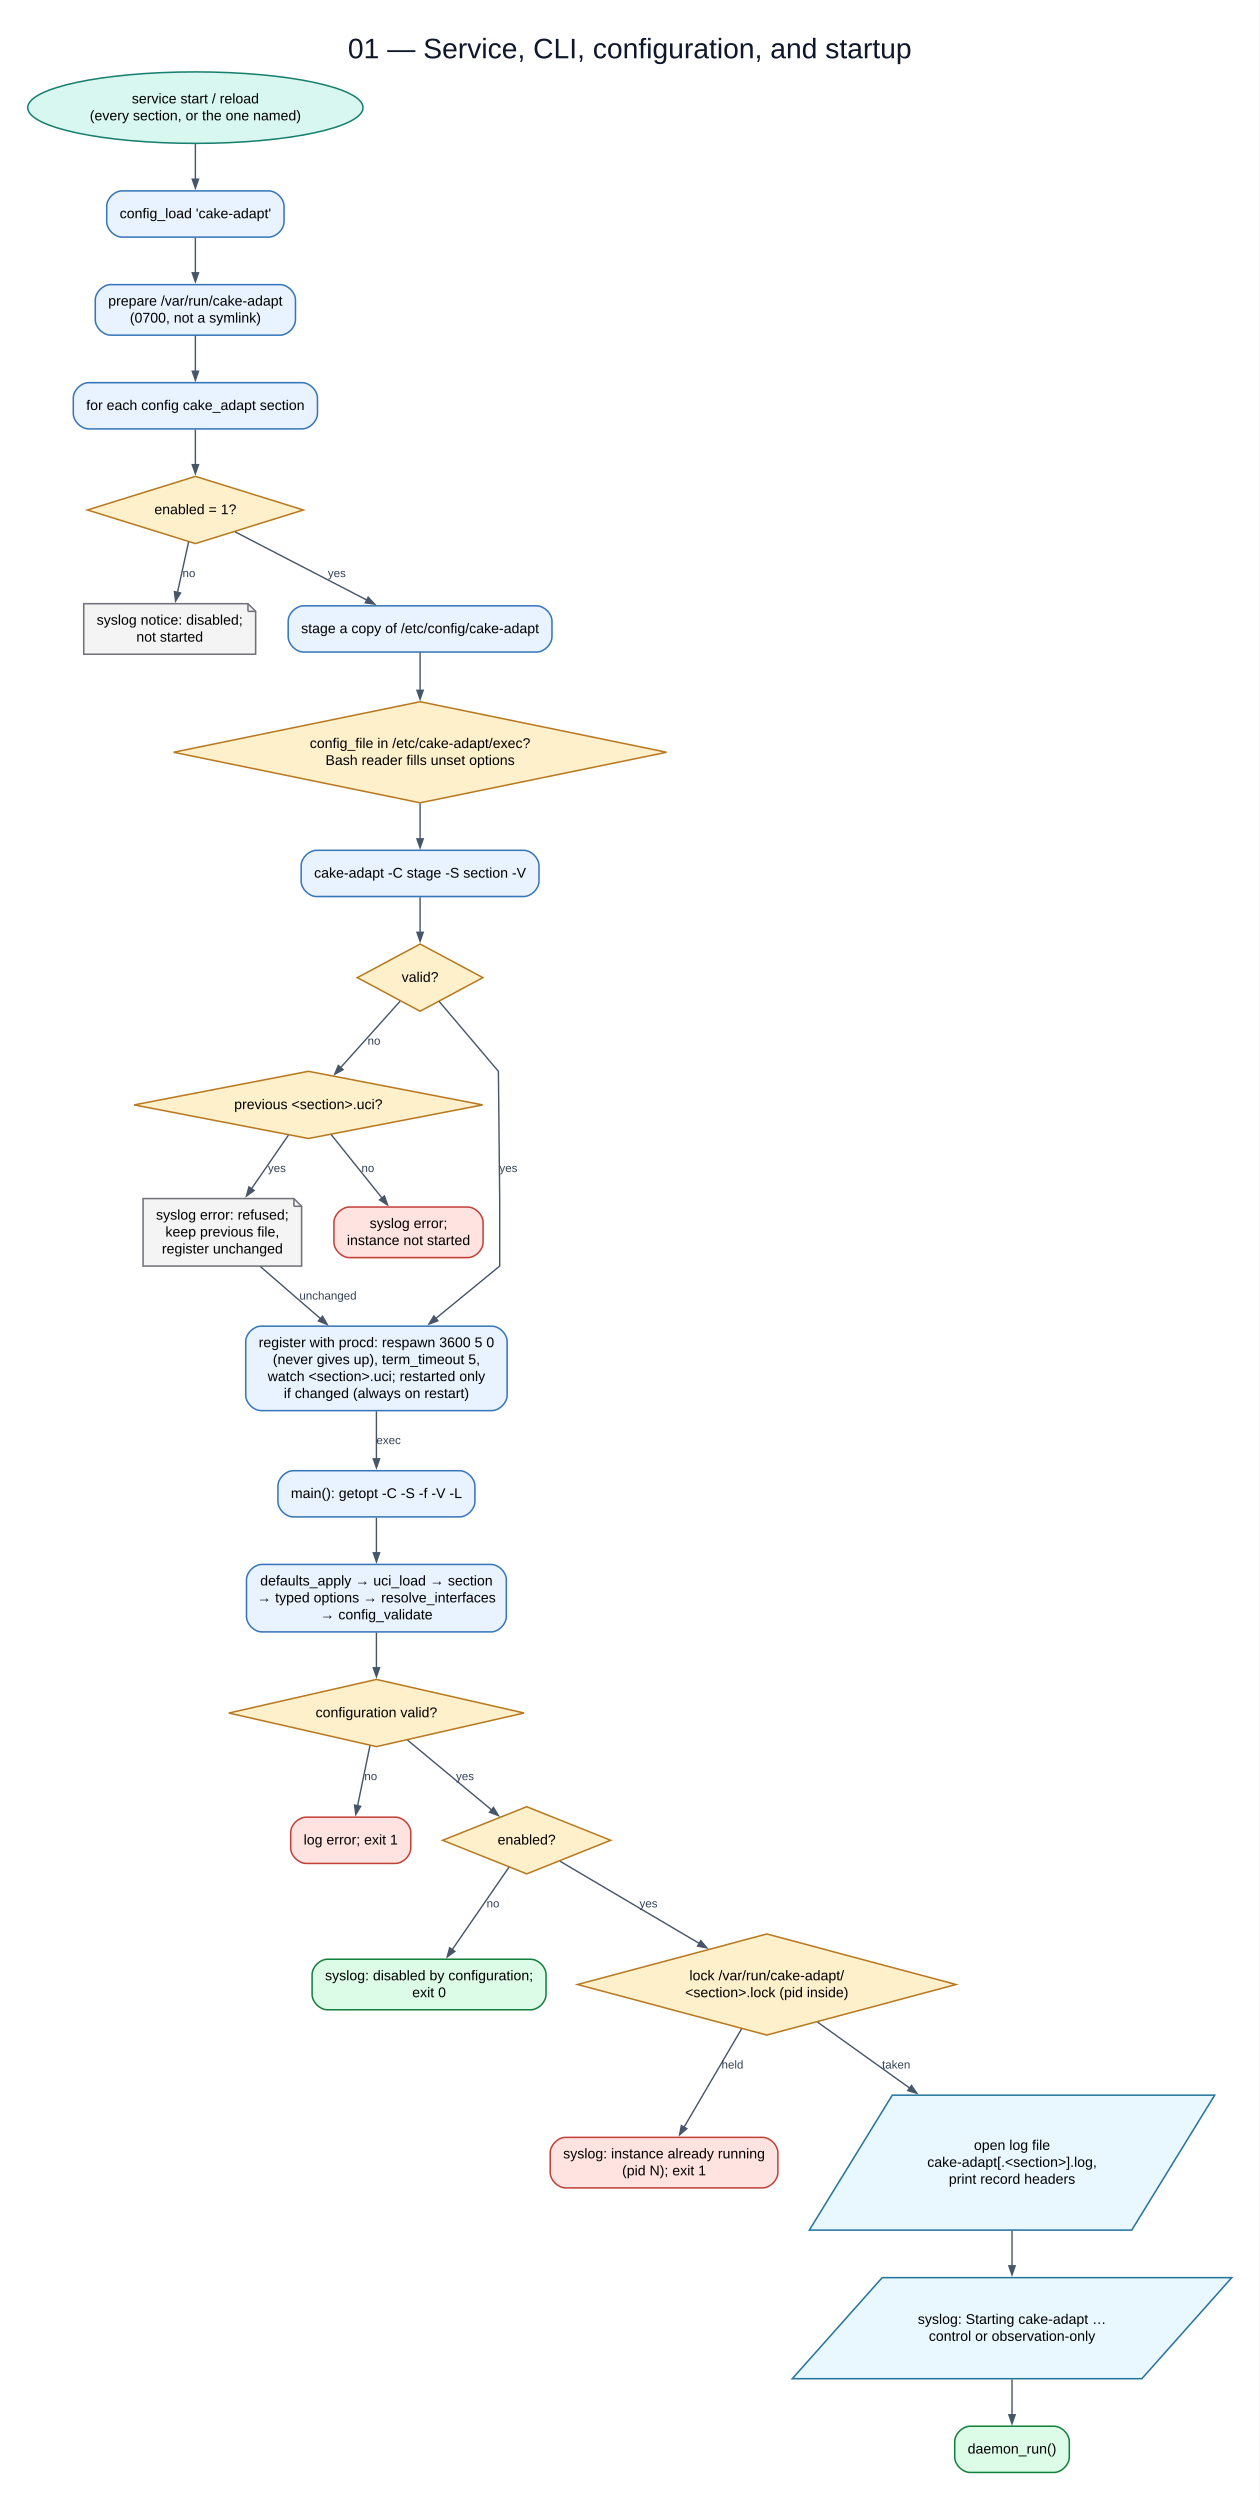
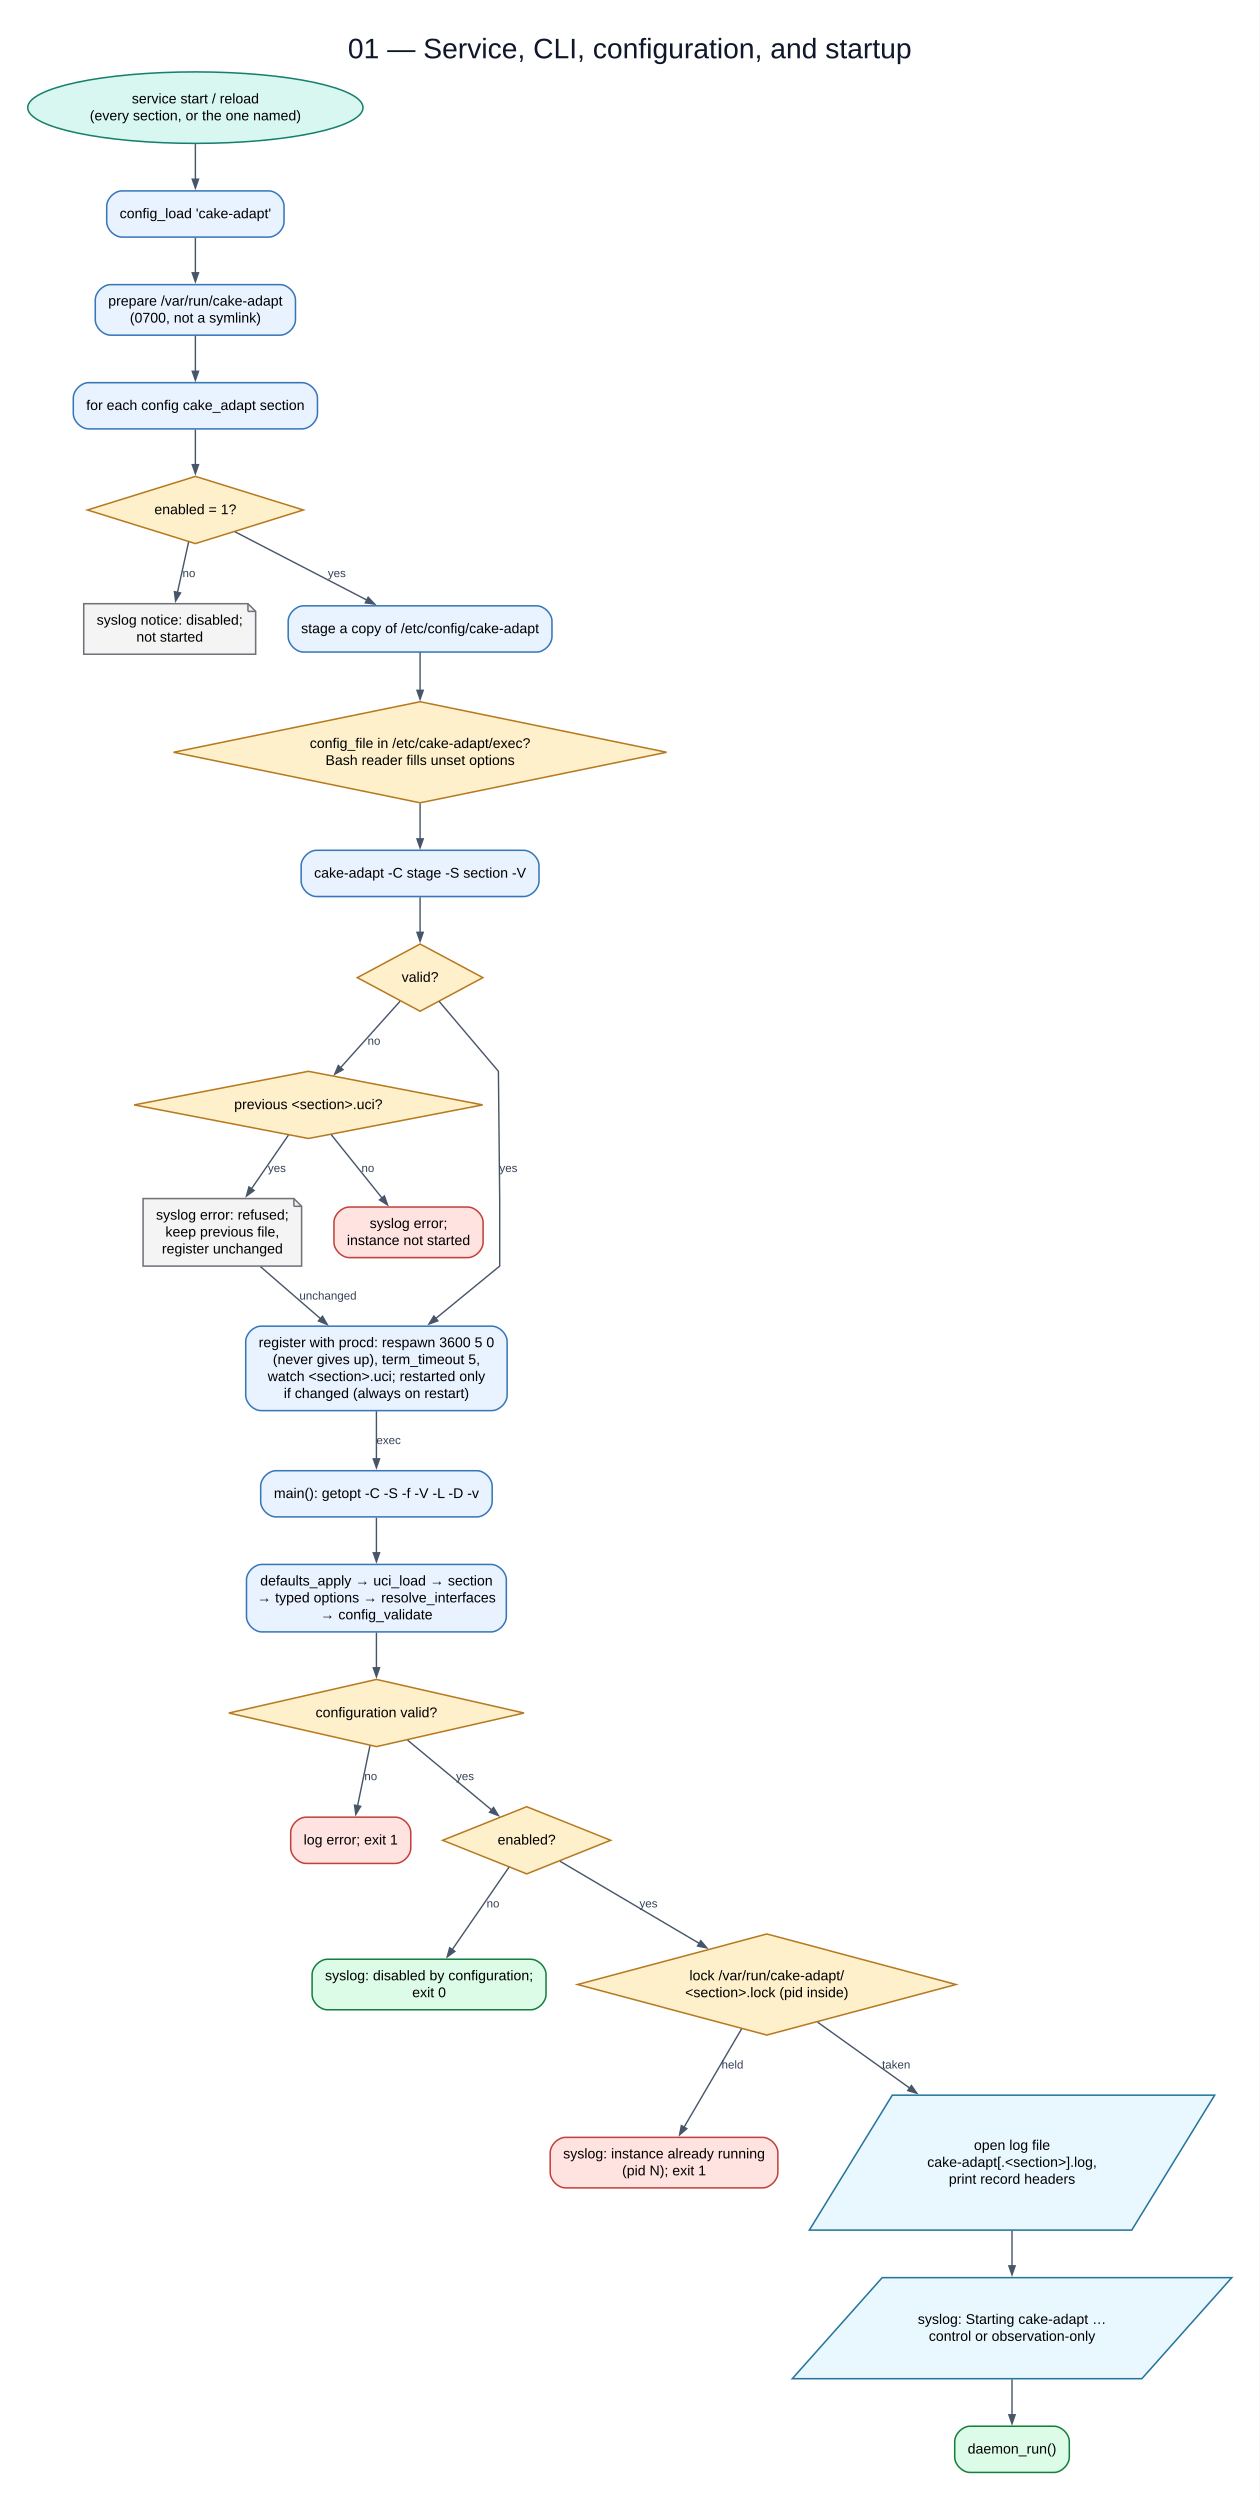
<svg xmlns="http://www.w3.org/2000/svg" width="981pt" height="1947pt" viewBox="0.00 0.00 981.00 1947.00">
  <g id="graph0" class="graph" transform="scale(1 1) rotate(0) translate(21.6 1925.54)">
    <polygon fill="white" stroke="none" points="-21.6,21.6 -21.6,-1925.54 959.29,-1925.54 959.29,21.6 -21.6,21.6" />
    <text xml:space="preserve" text-anchor="middle" x="468.84" y="-1880.14" font-family="Arial" font-size="22.00" fill="#0f172a">01 — Service, CLI, configuration, and startup</text>
    <g id="node1" class="node">
      <ellipse fill="#d9f7f1" stroke="#17806d" stroke-width="1.2" cx="130.56" cy="-1841.71" rx="130.56" ry="27.83" />
      <text xml:space="preserve" text-anchor="middle" x="130.56" y="-1845.01" font-family="Arial" font-size="11.00">service start / reload</text>
      <text xml:space="preserve" text-anchor="middle" x="130.56" y="-1831.81" font-family="Arial" font-size="11.00">(every section, or the one named)</text>
    </g>
    <g id="node2" class="node">
      <path fill="#e9f2ff" stroke="#3676b9" stroke-width="1.2" d="M187.61,-1776.88C187.61,-1776.88 73.5,-1776.88 73.5,-1776.88 67.5,-1776.88 61.5,-1770.88 61.5,-1764.88 61.5,-1764.88 61.5,-1752.88 61.5,-1752.88 61.5,-1746.88 67.5,-1740.88 73.5,-1740.88 73.5,-1740.88 187.61,-1740.88 187.61,-1740.88 193.61,-1740.88 199.61,-1746.88 199.61,-1752.88 199.61,-1752.88 199.61,-1764.88 199.61,-1764.88 199.61,-1770.88 193.61,-1776.88 187.61,-1776.88" />
      <text xml:space="preserve" text-anchor="middle" x="130.56" y="-1755.58" font-family="Arial" font-size="11.00">config_load 'cake-adapt'</text>
    </g>
    <g id="edge1" class="edge">
      <path fill="none" stroke="#475569" stroke-width="1.1" d="M130.56,-1813.35C130.56,-1804.51 130.56,-1794.74 130.56,-1785.99" />
      <polygon fill="#475569" stroke="#475569" stroke-width="1.1" points="133.01,-1786 130.56,-1779 128.11,-1786 133.01,-1786" />
    </g>
    <g id="node3" class="node">
      <path fill="#e9f2ff" stroke="#3676b9" stroke-width="1.2" d="M196.51,-1703.88C196.51,-1703.88 64.6,-1703.88 64.6,-1703.88 58.6,-1703.88 52.6,-1697.88 52.6,-1691.88 52.6,-1691.88 52.6,-1676.52 52.6,-1676.52 52.6,-1670.52 58.6,-1664.52 64.6,-1664.52 64.6,-1664.52 196.51,-1664.52 196.51,-1664.52 202.51,-1664.52 208.51,-1670.52 208.51,-1676.52 208.51,-1676.52 208.51,-1691.88 208.51,-1691.88 208.51,-1697.88 202.51,-1703.88 196.51,-1703.88" />
      <text xml:space="preserve" text-anchor="middle" x="130.56" y="-1687.5" font-family="Arial" font-size="11.00">prepare /var/run/cake-adapt</text>
      <text xml:space="preserve" text-anchor="middle" x="130.56" y="-1674.3" font-family="Arial" font-size="11.00">(0700, not a symlink)</text>
    </g>
    <g id="edge2" class="edge">
      <path fill="none" stroke="#475569" stroke-width="1.1" d="M130.56,-1740.29C130.56,-1732.07 130.56,-1722.1 130.56,-1712.91" />
      <polygon fill="#475569" stroke="#475569" stroke-width="1.1" points="133.01,-1713.08 130.56,-1706.08 128.11,-1713.08 133.01,-1713.08" />
    </g>
    <g id="node4" class="node">
      <path fill="#e9f2ff" stroke="#3676b9" stroke-width="1.2" d="M213.64,-1627.52C213.64,-1627.52 47.48,-1627.52 47.48,-1627.52 41.48,-1627.52 35.48,-1621.52 35.48,-1615.52 35.48,-1615.52 35.48,-1603.52 35.48,-1603.52 35.48,-1597.52 41.48,-1591.52 47.48,-1591.52 47.48,-1591.52 213.64,-1591.52 213.64,-1591.52 219.64,-1591.52 225.64,-1597.52 225.64,-1603.52 225.64,-1603.52 225.64,-1615.52 225.64,-1615.52 225.64,-1621.52 219.64,-1627.52 213.64,-1627.52" />
      <text xml:space="preserve" text-anchor="middle" x="130.56" y="-1606.22" font-family="Arial" font-size="11.00">for each config cake_adapt section</text>
    </g>
    <g id="edge3" class="edge">
      <path fill="none" stroke="#475569" stroke-width="1.1" d="M130.56,-1664.1C130.56,-1655.56 130.56,-1645.37 130.56,-1636.17" />
      <polygon fill="#475569" stroke="#475569" stroke-width="1.1" points="133.01,-1636.41 130.56,-1629.41 128.11,-1636.41 133.01,-1636.41" />
    </g>
    <g id="node5" class="node">
      <polygon fill="#fff0cc" stroke="#b7791f" stroke-width="1.2" points="130.56,-1554.52 46.47,-1528.36 130.56,-1502.2 214.64,-1528.36 130.56,-1554.52" />
      <text xml:space="preserve" text-anchor="middle" x="130.56" y="-1525.06" font-family="Arial" font-size="11.00">enabled = 1?</text>
    </g>
    <g id="edge4" class="edge">
      <path fill="none" stroke="#475569" stroke-width="1.1" d="M130.56,-1590.95C130.56,-1582.86 130.56,-1572.97 130.56,-1563.5" />
      <polygon fill="#475569" stroke="#475569" stroke-width="1.1" points="133.01,-1563.66 130.56,-1556.66 128.11,-1563.66 133.01,-1563.66" />
    </g>
    <g id="node6" class="node">
      <polygon fill="#f4f4f5" stroke="#71717a" stroke-width="1.2" points="171.5,-1455.4 43.61,-1455.4 43.61,-1416.04 177.5,-1416.04 177.5,-1449.4 171.5,-1455.4" />
      <polyline fill="none" stroke="#71717a" stroke-width="1.2" points="171.5,-1455.4 171.5,-1449.4" />
      <polyline fill="none" stroke="#71717a" stroke-width="1.2" points="177.5,-1449.4 171.5,-1449.4" />
      <text xml:space="preserve" text-anchor="middle" x="110.56" y="-1439.02" font-family="Arial" font-size="11.00">syslog notice: disabled;</text>
      <text xml:space="preserve" text-anchor="middle" x="110.56" y="-1425.82" font-family="Arial" font-size="11.00">not started</text>
    </g>
    <g id="edge5" class="edge">
      <path fill="none" stroke="#475569" stroke-width="1.1" d="M125.3,-1503.55C122.63,-1491.44 119.37,-1476.68 116.6,-1464.1" />
      <polygon fill="#475569" stroke="#475569" stroke-width="1.1" points="119.03,-1463.74 115.13,-1457.44 114.24,-1464.8 119.03,-1463.74" />
      <text xml:space="preserve" text-anchor="middle" x="125.56" y="-1476.1" font-family="Arial" font-size="9.00" fill="#334155">no</text>
    </g>
    <g id="node7" class="node">
      <path fill="#e9f2ff" stroke="#3676b9" stroke-width="1.2" d="M396.28,-1453.72C396.28,-1453.72 214.84,-1453.72 214.84,-1453.72 208.84,-1453.72 202.84,-1447.72 202.84,-1441.72 202.84,-1441.72 202.84,-1429.72 202.84,-1429.72 202.84,-1423.72 208.84,-1417.72 214.84,-1417.72 214.84,-1417.72 396.28,-1417.72 396.28,-1417.72 402.28,-1417.72 408.28,-1423.72 408.28,-1429.72 408.28,-1429.72 408.28,-1441.72 408.28,-1441.72 408.28,-1447.72 402.28,-1453.72 396.28,-1453.72" />
      <text xml:space="preserve" text-anchor="middle" x="305.56" y="-1432.42" font-family="Arial" font-size="11.00">stage a copy of /etc/config/cake-adapt</text>
    </g>
    <g id="edge6" class="edge">
      <path fill="none" stroke="#475569" stroke-width="1.1" d="M161.44,-1511.36C190.05,-1496.54 232.83,-1474.39 264.34,-1458.07" />
      <polygon fill="#475569" stroke="#475569" stroke-width="1.1" points="265.13,-1460.42 270.22,-1455.02 262.87,-1456.07 265.13,-1460.42" />
      <text xml:space="preserve" text-anchor="middle" x="240.73" y="-1476.1" font-family="Arial" font-size="9.00" fill="#334155">yes</text>
    </g>
    <g id="node8" class="node">
      <polygon fill="#fff0cc" stroke="#b7791f" stroke-width="1.2" points="305.56,-1379.04 113.57,-1339.68 305.56,-1300.32 497.54,-1339.68 305.56,-1379.04" />
      <text xml:space="preserve" text-anchor="middle" x="305.56" y="-1342.98" font-family="Arial" font-size="11.00">config_file in /etc/cake-adapt/exec?</text>
      <text xml:space="preserve" text-anchor="middle" x="305.56" y="-1329.78" font-family="Arial" font-size="11.00">Bash reader fills unset options</text>
    </g>
    <g id="edge7" class="edge">
      <path fill="none" stroke="#475569" stroke-width="1.1" d="M305.56,-1417.47C305.56,-1409.02 305.56,-1398.39 305.56,-1387.75" />
      <polygon fill="#475569" stroke="#475569" stroke-width="1.1" points="308.01,-1387.93 305.56,-1380.93 303.11,-1387.93 308.01,-1387.93" />
    </g>
    <g id="node9" class="node">
      <path fill="#e9f2ff" stroke="#3676b9" stroke-width="1.2" d="M386.17,-1263.32C386.17,-1263.32 224.94,-1263.32 224.94,-1263.32 218.94,-1263.32 212.94,-1257.32 212.94,-1251.32 212.94,-1251.32 212.94,-1239.32 212.94,-1239.32 212.94,-1233.32 218.94,-1227.32 224.94,-1227.32 224.94,-1227.32 386.17,-1227.32 386.17,-1227.32 392.17,-1227.32 398.17,-1233.32 398.17,-1239.32 398.17,-1239.32 398.17,-1251.32 398.17,-1251.32 398.17,-1257.32 392.17,-1263.32 386.17,-1263.32" />
      <text xml:space="preserve" text-anchor="middle" x="305.56" y="-1242.02" font-family="Arial" font-size="11.00">cake-adapt -C stage -S section -V</text>
    </g>
    <g id="edge8" class="edge">
      <path fill="none" stroke="#475569" stroke-width="1.1" d="M305.56,-1299.78C305.56,-1290.41 305.56,-1280.64 305.56,-1272.04" />
      <polygon fill="#475569" stroke="#475569" stroke-width="1.1" points="308.01,-1272.25 305.56,-1265.25 303.11,-1272.25 308.01,-1272.25" />
    </g>
    <g id="node10" class="node">
      <polygon fill="#fff0cc" stroke="#b7791f" stroke-width="1.2" points="305.56,-1190.32 256.65,-1164.16 305.56,-1138 354.46,-1164.16 305.56,-1190.32" />
      <text xml:space="preserve" text-anchor="middle" x="305.56" y="-1160.86" font-family="Arial" font-size="11.00">valid?</text>
    </g>
    <g id="edge9" class="edge">
      <path fill="none" stroke="#475569" stroke-width="1.1" d="M305.56,-1226.75C305.56,-1218.66 305.56,-1208.77 305.56,-1199.3" />
      <polygon fill="#475569" stroke="#475569" stroke-width="1.1" points="308.01,-1199.46 305.56,-1192.46 303.11,-1199.46 308.01,-1199.46" />
    </g>
    <g id="node11" class="node">
      <polygon fill="#fff0cc" stroke="#b7791f" stroke-width="1.2" points="218.56,-1091.2 82.83,-1065.04 218.56,-1038.88 354.29,-1065.04 218.56,-1091.2" />
      <text xml:space="preserve" text-anchor="middle" x="218.56" y="-1061.74" font-family="Arial" font-size="11.00">previous &lt;section&gt;.uci?</text>
    </g>
    <g id="edge10" class="edge">
      <path fill="none" stroke="#475569" stroke-width="1.1" d="M290,-1145.8C277.14,-1131.44 258.64,-1110.78 243.68,-1094.09" />
      <polygon fill="#475569" stroke="#475569" stroke-width="1.1" points="245.54,-1092.49 239.04,-1088.91 241.89,-1095.76 245.54,-1092.49" />
      <text xml:space="preserve" text-anchor="middle" x="269.67" y="-1111.9" font-family="Arial" font-size="9.00" fill="#334155">no</text>
    </g>
    <g id="node14" class="node">
      <path fill="#e9f2ff" stroke="#3676b9" stroke-width="1.2" d="M361.35,-892.72C361.35,-892.72 181.76,-892.72 181.76,-892.72 175.76,-892.72 169.76,-886.72 169.76,-880.72 169.76,-880.72 169.76,-838.96 169.76,-838.96 169.76,-832.96 175.76,-826.96 181.76,-826.96 181.76,-826.96 361.35,-826.96 361.35,-826.96 367.35,-826.96 373.35,-832.96 373.35,-838.96 373.35,-838.96 373.35,-880.72 373.35,-880.72 373.35,-886.72 367.35,-892.72 361.35,-892.72" />
      <text xml:space="preserve" text-anchor="middle" x="271.56" y="-876.34" font-family="Arial" font-size="11.00">register with procd: respawn 3600 5 0</text>
      <text xml:space="preserve" text-anchor="middle" x="271.56" y="-863.14" font-family="Arial" font-size="11.00">(never gives up), term_timeout 5,</text>
      <text xml:space="preserve" text-anchor="middle" x="271.56" y="-849.94" font-family="Arial" font-size="11.00">watch &lt;section&gt;.uci; restarted only</text>
      <text xml:space="preserve" text-anchor="middle" x="271.56" y="-836.74" font-family="Arial" font-size="11.00">if changed (always on restart)</text>
    </g>
    <g id="edge14" class="edge">
      <path fill="none" stroke="#475569" stroke-width="1.1" d="M320.32,-1145.74C338.38,-1124.44 366.56,-1091.2 366.56,-1091.2 366.56,-1091.2 367.56,-992.08 367.56,-992.08 367.56,-992.08 367.56,-939.52 367.56,-939.52 367.56,-939.52 342.31,-918.83 317.72,-898.67" />
      <polygon fill="#475569" stroke="#475569" stroke-width="1.1" points="319.41,-896.89 312.44,-894.35 316.31,-900.68 319.41,-896.89" />
      <text xml:space="preserve" text-anchor="middle" x="374.37" y="-1012.78" font-family="Arial" font-size="9.00" fill="#334155">yes</text>
    </g>
    <g id="node12" class="node">
      <polygon fill="#f4f4f5" stroke="#71717a" stroke-width="1.2" points="207.29,-992.08 89.82,-992.08 89.82,-939.52 213.29,-939.52 213.29,-986.08 207.29,-992.08" />
      <polyline fill="none" stroke="#71717a" stroke-width="1.2" points="207.29,-992.08 207.29,-986.08" />
      <polyline fill="none" stroke="#71717a" stroke-width="1.2" points="213.29,-986.08 207.29,-986.08" />
      <text xml:space="preserve" text-anchor="middle" x="151.56" y="-975.7" font-family="Arial" font-size="11.00">syslog error: refused;</text>
      <text xml:space="preserve" text-anchor="middle" x="151.56" y="-962.5" font-family="Arial" font-size="11.00">keep previous file,</text>
      <text xml:space="preserve" text-anchor="middle" x="151.56" y="-949.3" font-family="Arial" font-size="11.00">register unchanged</text>
    </g>
    <g id="edge12" class="edge">
      <path fill="none" stroke="#475569" stroke-width="1.1" d="M203.02,-1041.49C194.46,-1029.06 183.68,-1013.42 174.2,-999.66" />
      <polygon fill="#475569" stroke="#475569" stroke-width="1.1" points="176.31,-998.41 170.32,-994.04 172.28,-1001.19 176.31,-998.41" />
      <text xml:space="preserve" text-anchor="middle" x="194.07" y="-1012.78" font-family="Arial" font-size="9.00" fill="#334155">yes</text>
    </g>
    <g id="node13" class="node">
      <path fill="#ffe3e0" stroke="#c2413b" stroke-width="1.2" d="M342.64,-985.48C342.64,-985.48 250.47,-985.48 250.47,-985.48 244.47,-985.48 238.47,-979.48 238.47,-973.48 238.47,-973.48 238.47,-958.12 238.47,-958.12 238.47,-952.12 244.47,-946.12 250.47,-946.12 250.47,-946.12 342.64,-946.12 342.64,-946.12 348.64,-946.12 354.64,-952.12 354.64,-958.12 354.64,-958.12 354.64,-973.48 354.64,-973.48 354.64,-979.48 348.64,-985.48 342.64,-985.48" />
      <text xml:space="preserve" text-anchor="middle" x="296.56" y="-969.1" font-family="Arial" font-size="11.00">syslog error;</text>
      <text xml:space="preserve" text-anchor="middle" x="296.56" y="-955.9" font-family="Arial" font-size="11.00">instance not started</text>
    </g>
    <g id="edge11" class="edge">
      <path fill="none" stroke="#475569" stroke-width="1.1" d="M236.26,-1041.97C248.13,-1027.17 263.81,-1007.62 276.21,-992.17" />
      <polygon fill="#475569" stroke="#475569" stroke-width="1.1" points="277.78,-994.12 280.25,-987.12 273.96,-991.05 277.78,-994.12" />
      <text xml:space="preserve" text-anchor="middle" x="264.9" y="-1012.78" font-family="Arial" font-size="9.00" fill="#334155">no</text>
    </g>
    <g id="edge13" class="edge">
      <path fill="none" stroke="#475569" stroke-width="1.1" d="M181.22,-939.1C195.31,-926.9 212.43,-912.07 227.96,-898.61" />
      <polygon fill="#475569" stroke="#475569" stroke-width="1.1" points="229.56,-900.47 233.24,-894.03 226.35,-896.76 229.56,-900.47" />
      <text xml:space="preserve" text-anchor="middle" x="233.83" y="-913.42" font-family="Arial" font-size="9.00" fill="#334155">unchanged</text>
    </g>
    <g id="node15" class="node">
-       <path fill="#e9f2ff" stroke="#3676b9" stroke-width="1.2" d="M336.26,-780.16C336.26,-780.16 206.85,-780.16 206.85,-780.16 200.85,-780.16 194.85,-774.16 194.85,-768.16 194.85,-768.16 194.85,-756.16 194.85,-756.16 194.85,-750.16 200.85,-744.16 206.85,-744.16 206.85,-744.16 336.26,-744.16 336.26,-744.16 342.26,-744.16 348.26,-750.16 348.26,-756.16 348.26,-756.16 348.26,-768.16 348.26,-768.16 348.26,-774.16 342.26,-780.16 336.26,-780.16" />
-       <text xml:space="preserve" text-anchor="middle" x="271.56" y="-758.86" font-family="Arial" font-size="11.00">main(): getopt -C -S -f -V -L</text>
+       <path fill="#e9f2ff" stroke="#3676b9" stroke-width="1.2" d="M349.7,-780.16C349.7,-780.16 193.41,-780.16 193.41,-780.16 187.41,-780.16 181.41,-774.16 181.41,-768.16 181.41,-768.16 181.41,-756.16 181.41,-756.16 181.41,-750.16 187.41,-744.16 193.41,-744.16 193.41,-744.16 349.7,-744.16 349.7,-744.16 355.7,-744.16 361.7,-750.16 361.7,-756.16 361.7,-756.16 361.7,-768.16 361.7,-768.16 361.7,-774.16 355.7,-780.16 349.7,-780.16" />
+       <text xml:space="preserve" text-anchor="middle" x="271.56" y="-758.86" font-family="Arial" font-size="11.00">main(): getopt -C -S -f -V -L -D -v</text>
    </g>
    <g id="edge15" class="edge">
      <path fill="none" stroke="#475569" stroke-width="1.1" d="M271.56,-826.45C271.56,-814.38 271.56,-800.85 271.56,-789.41" />
      <polygon fill="#475569" stroke="#475569" stroke-width="1.1" points="274.01,-789.41 271.56,-782.41 269.11,-789.41 274.01,-789.41" />
      <text xml:space="preserve" text-anchor="middle" x="281.06" y="-800.86" font-family="Arial" font-size="9.00" fill="#334155">exec</text>
    </g>
    <g id="node16" class="node">
      <path fill="#e9f2ff" stroke="#3676b9" stroke-width="1.2" d="M360.74,-707.16C360.74,-707.16 182.37,-707.16 182.37,-707.16 176.37,-707.16 170.37,-701.16 170.37,-695.16 170.37,-695.16 170.37,-666.6 170.37,-666.6 170.37,-660.6 176.37,-654.6 182.37,-654.6 182.37,-654.6 360.74,-654.6 360.74,-654.6 366.74,-654.6 372.74,-660.6 372.74,-666.6 372.74,-666.6 372.74,-695.16 372.74,-695.16 372.74,-701.16 366.74,-707.16 360.74,-707.16" />
      <text xml:space="preserve" text-anchor="middle" x="271.56" y="-690.78" font-family="Arial" font-size="11.00">defaults_apply → uci_load → section</text>
      <text xml:space="preserve" text-anchor="middle" x="271.56" y="-677.58" font-family="Arial" font-size="11.00">→ typed options → resolve_interfaces</text>
      <text xml:space="preserve" text-anchor="middle" x="271.56" y="-664.38" font-family="Arial" font-size="11.00">→ config_validate</text>
    </g>
    <g id="edge16" class="edge">
      <path fill="none" stroke="#475569" stroke-width="1.1" d="M271.56,-743.57C271.56,-735.46 271.56,-725.56 271.56,-716.08" />
      <polygon fill="#475569" stroke="#475569" stroke-width="1.1" points="274.01,-716.22 271.56,-709.22 269.11,-716.22 274.01,-716.22" />
    </g>
    <g id="node17" class="node">
      <polygon fill="#fff0cc" stroke="#b7791f" stroke-width="1.2" points="271.56,-617.6 156.61,-591.44 271.56,-565.28 386.5,-591.44 271.56,-617.6" />
      <text xml:space="preserve" text-anchor="middle" x="271.56" y="-588.14" font-family="Arial" font-size="11.00">configuration valid?</text>
    </g>
    <g id="edge17" class="edge">
      <path fill="none" stroke="#475569" stroke-width="1.1" d="M271.56,-654.12C271.56,-645.49 271.56,-635.73 271.56,-626.57" />
      <polygon fill="#475569" stroke="#475569" stroke-width="1.1" points="274.01,-626.68 271.56,-619.68 269.11,-626.68 274.01,-626.68" />
    </g>
    <g id="node18" class="node">
      <path fill="#ffe3e0" stroke="#c2413b" stroke-width="1.2" d="M286.32,-510.32C286.32,-510.32 216.79,-510.32 216.79,-510.32 210.79,-510.32 204.79,-504.32 204.79,-498.32 204.79,-498.32 204.79,-486.32 204.79,-486.32 204.79,-480.32 210.79,-474.32 216.79,-474.32 216.79,-474.32 286.32,-474.32 286.32,-474.32 292.32,-474.32 298.32,-480.32 298.32,-486.32 298.32,-486.32 298.32,-498.32 298.32,-498.32 298.32,-504.32 292.32,-510.32 286.32,-510.32" />
      <text xml:space="preserve" text-anchor="middle" x="251.56" y="-489.02" font-family="Arial" font-size="11.00">log error; exit 1</text>
    </g>
    <g id="edge18" class="edge">
      <path fill="none" stroke="#475569" stroke-width="1.1" d="M266.51,-565.93C263.55,-551.56 259.81,-533.42 256.82,-518.87" />
      <polygon fill="#475569" stroke="#475569" stroke-width="1.1" points="259.3,-518.77 255.49,-512.4 254.5,-519.76 259.3,-518.77" />
      <text xml:space="preserve" text-anchor="middle" x="267.16" y="-539.18" font-family="Arial" font-size="9.00" fill="#334155">no</text>
    </g>
    <g id="node19" class="node">
      <polygon fill="#fff0cc" stroke="#b7791f" stroke-width="1.2" points="388.56,-518.48 323.13,-492.32 388.56,-466.16 453.98,-492.32 388.56,-518.48" />
      <text xml:space="preserve" text-anchor="middle" x="388.56" y="-489.02" font-family="Arial" font-size="11.00">enabled?</text>
    </g>
    <g id="edge19" class="edge">
      <path fill="none" stroke="#475569" stroke-width="1.1" d="M295.8,-570.32C314.92,-554.44 341.59,-532.31 361.42,-515.85" />
      <polygon fill="#475569" stroke="#475569" stroke-width="1.1" points="362.76,-517.92 366.58,-511.56 359.63,-514.15 362.76,-517.92" />
      <text xml:space="preserve" text-anchor="middle" x="340.57" y="-539.18" font-family="Arial" font-size="9.00" fill="#334155">yes</text>
    </g>
    <g id="node20" class="node">
      <path fill="#dcfce7" stroke="#15803d" stroke-width="1.2" d="M391.66,-399.68C391.66,-399.68 233.46,-399.68 233.46,-399.68 227.46,-399.68 221.46,-393.68 221.46,-387.68 221.46,-387.68 221.46,-372.32 221.46,-372.32 221.46,-366.32 227.46,-360.32 233.46,-360.32 233.46,-360.32 391.66,-360.32 391.66,-360.32 397.66,-360.32 403.66,-366.32 403.66,-372.32 403.66,-372.32 403.66,-387.68 403.66,-387.68 403.66,-393.68 397.66,-399.68 391.66,-399.68" />
      <text xml:space="preserve" text-anchor="middle" x="312.56" y="-383.3" font-family="Arial" font-size="11.00">syslog: disabled by configuration;</text>
      <text xml:space="preserve" text-anchor="middle" x="312.56" y="-370.1" font-family="Arial" font-size="11.00">exit 0</text>
    </g>
    <g id="edge20" class="edge">
      <path fill="none" stroke="#475569" stroke-width="1.1" d="M374.79,-471.34C362.37,-453.31 344.03,-426.68 330.47,-407" />
      <polygon fill="#475569" stroke="#475569" stroke-width="1.1" points="332.64,-405.84 326.65,-401.46 328.61,-408.62 332.64,-405.84" />
      <text xml:space="preserve" text-anchor="middle" x="362.37" y="-440.06" font-family="Arial" font-size="9.00" fill="#334155">no</text>
    </g>
    <g id="node21" class="node">
      <polygon fill="#fff0cc" stroke="#b7791f" stroke-width="1.2" points="575.56,-419.36 428.22,-380 575.56,-340.64 722.89,-380 575.56,-419.36" />
      <text xml:space="preserve" text-anchor="middle" x="575.56" y="-383.3" font-family="Arial" font-size="11.00">lock /var/run/cake-adapt/</text>
      <text xml:space="preserve" text-anchor="middle" x="575.56" y="-370.1" font-family="Arial" font-size="11.00">&lt;section&gt;.lock (pid inside)</text>
    </g>
    <g id="edge21" class="edge">
      <path fill="none" stroke="#475569" stroke-width="1.1" d="M414.56,-475.98C442.48,-459.51 487.59,-432.89 522.97,-412.02" />
      <polygon fill="#475569" stroke="#475569" stroke-width="1.1" points="524.14,-414.17 528.93,-408.51 521.65,-409.95 524.14,-414.17" />
      <text xml:space="preserve" text-anchor="middle" x="483.45" y="-440.06" font-family="Arial" font-size="9.00" fill="#334155">yes</text>
    </g>
    <g id="node22" class="node">
      <path fill="#ffe3e0" stroke="#c2413b" stroke-width="1.2" d="M572.21,-260.96C572.21,-260.96 418.9,-260.96 418.9,-260.96 412.9,-260.96 406.9,-254.96 406.9,-248.96 406.9,-248.96 406.9,-233.6 406.9,-233.6 406.9,-227.6 412.9,-221.6 418.9,-221.6 418.9,-221.6 572.21,-221.6 572.21,-221.6 578.21,-221.6 584.21,-227.6 584.21,-233.6 584.21,-233.6 584.21,-248.96 584.21,-248.96 584.21,-254.96 578.21,-260.96 572.21,-260.96" />
      <text xml:space="preserve" text-anchor="middle" x="495.56" y="-244.58" font-family="Arial" font-size="11.00">syslog: instance already running</text>
      <text xml:space="preserve" text-anchor="middle" x="495.56" y="-231.38" font-family="Arial" font-size="11.00">(pid N); exit 1</text>
    </g>
    <g id="edge22" class="edge">
      <path fill="none" stroke="#475569" stroke-width="1.1" d="M555.99,-345.55C542.16,-321.94 523.9,-290.71 511.08,-268.81" />
      <polygon fill="#475569" stroke="#475569" stroke-width="1.1" points="513.28,-267.72 507.63,-262.91 509.05,-270.19 513.28,-267.72" />
      <text xml:space="preserve" text-anchor="middle" x="548.85" y="-314.54" font-family="Arial" font-size="9.00" fill="#334155">held</text>
    </g>
    <g id="node23" class="node">
      <polygon fill="#e9f7ff" stroke="#24749c" stroke-width="1.2" points="924.4,-293.84 673.31,-293.84 608.71,-188.72 859.8,-188.72 924.4,-293.84" />
      <text xml:space="preserve" text-anchor="middle" x="766.56" y="-251.18" font-family="Arial" font-size="11.00">open log file</text>
      <text xml:space="preserve" text-anchor="middle" x="766.56" y="-237.98" font-family="Arial" font-size="11.00">cake-adapt[.&lt;section&gt;].log,</text>
      <text xml:space="preserve" text-anchor="middle" x="766.56" y="-224.78" font-family="Arial" font-size="11.00">print record headers</text>
    </g>
    <g id="edge23" class="edge">
      <path fill="none" stroke="#475569" stroke-width="1.1" d="M615.13,-350.67C635.91,-335.8 662.13,-317.03 686.9,-299.3" />
      <polygon fill="#475569" stroke="#475569" stroke-width="1.1" points="688.22,-301.37 692.48,-295.3 685.36,-297.38 688.22,-301.37" />
      <text xml:space="preserve" text-anchor="middle" x="676.34" y="-314.54" font-family="Arial" font-size="9.00" fill="#334155">taken</text>
    </g>
    <g id="node24" class="node">
      <polygon fill="#e9f7ff" stroke="#24749c" stroke-width="1.2" points="937.69,-151.72 665.45,-151.72 595.42,-73 867.66,-73 937.69,-151.72" />
      <text xml:space="preserve" text-anchor="middle" x="766.56" y="-115.66" font-family="Arial" font-size="11.00">syslog: Starting cake-adapt …</text>
      <text xml:space="preserve" text-anchor="middle" x="766.56" y="-102.46" font-family="Arial" font-size="11.00">control or observation-only</text>
    </g>
    <g id="edge24" class="edge">
      <path fill="none" stroke="#475569" stroke-width="1.1" d="M766.56,-188.29C766.56,-179.16 766.56,-169.7 766.56,-160.71" />
      <polygon fill="#475569" stroke="#475569" stroke-width="1.1" points="769.01,-160.91 766.56,-153.91 764.11,-160.91 769.01,-160.91" />
    </g>
    <g id="node25" class="node">
      <path fill="#dcfce7" stroke="#15803d" stroke-width="1.2" d="M799.18,-36C799.18,-36 733.93,-36 733.93,-36 727.93,-36 721.93,-30 721.93,-24 721.93,-24 721.93,-12 721.93,-12 721.93,-6 727.93,0 733.93,0 733.93,0 799.18,0 799.18,0 805.18,0 811.18,-6 811.18,-12 811.18,-12 811.18,-24 811.18,-24 811.18,-30 805.18,-36 799.18,-36" />
      <text xml:space="preserve" text-anchor="middle" x="766.56" y="-14.7" font-family="Arial" font-size="11.00">daemon_run()</text>
    </g>
    <g id="edge25" class="edge">
      <path fill="none" stroke="#475569" stroke-width="1.1" d="M766.56,-72.46C766.56,-63.09 766.56,-53.32 766.56,-44.72" />
      <polygon fill="#475569" stroke="#475569" stroke-width="1.1" points="769.01,-44.93 766.56,-37.93 764.11,-44.93 769.01,-44.93" />
    </g>
  </g>
</svg>
